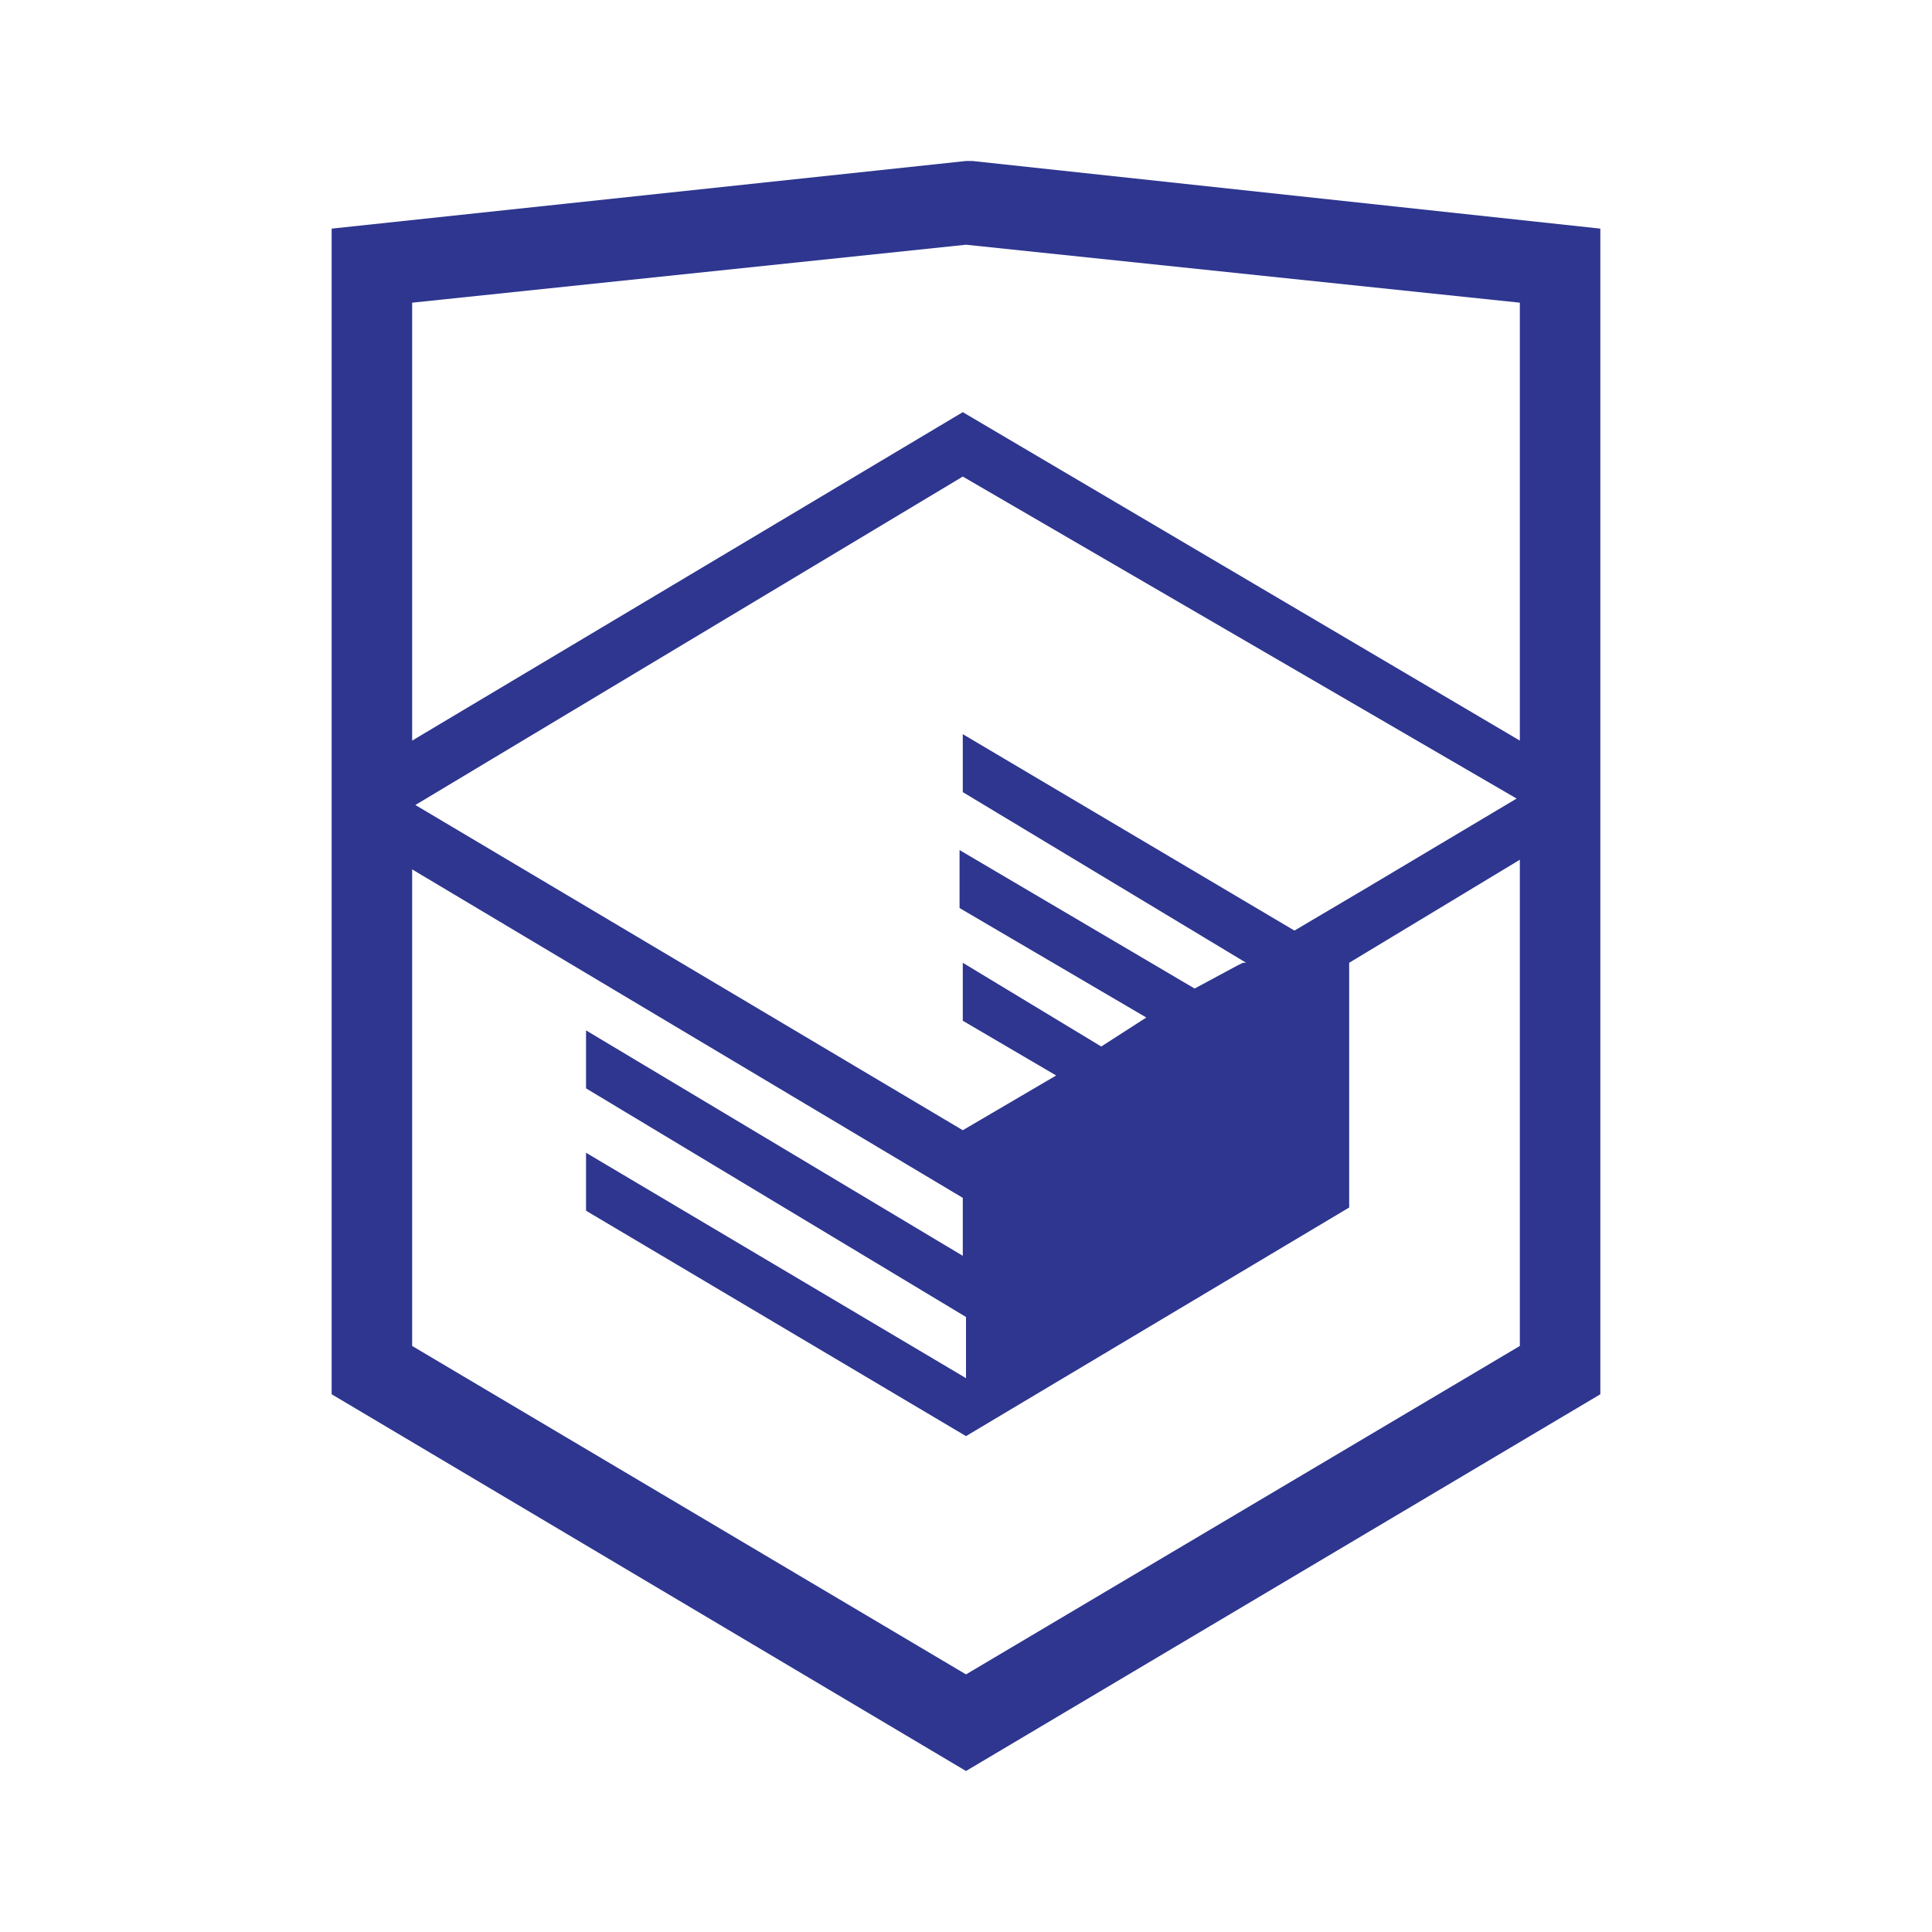
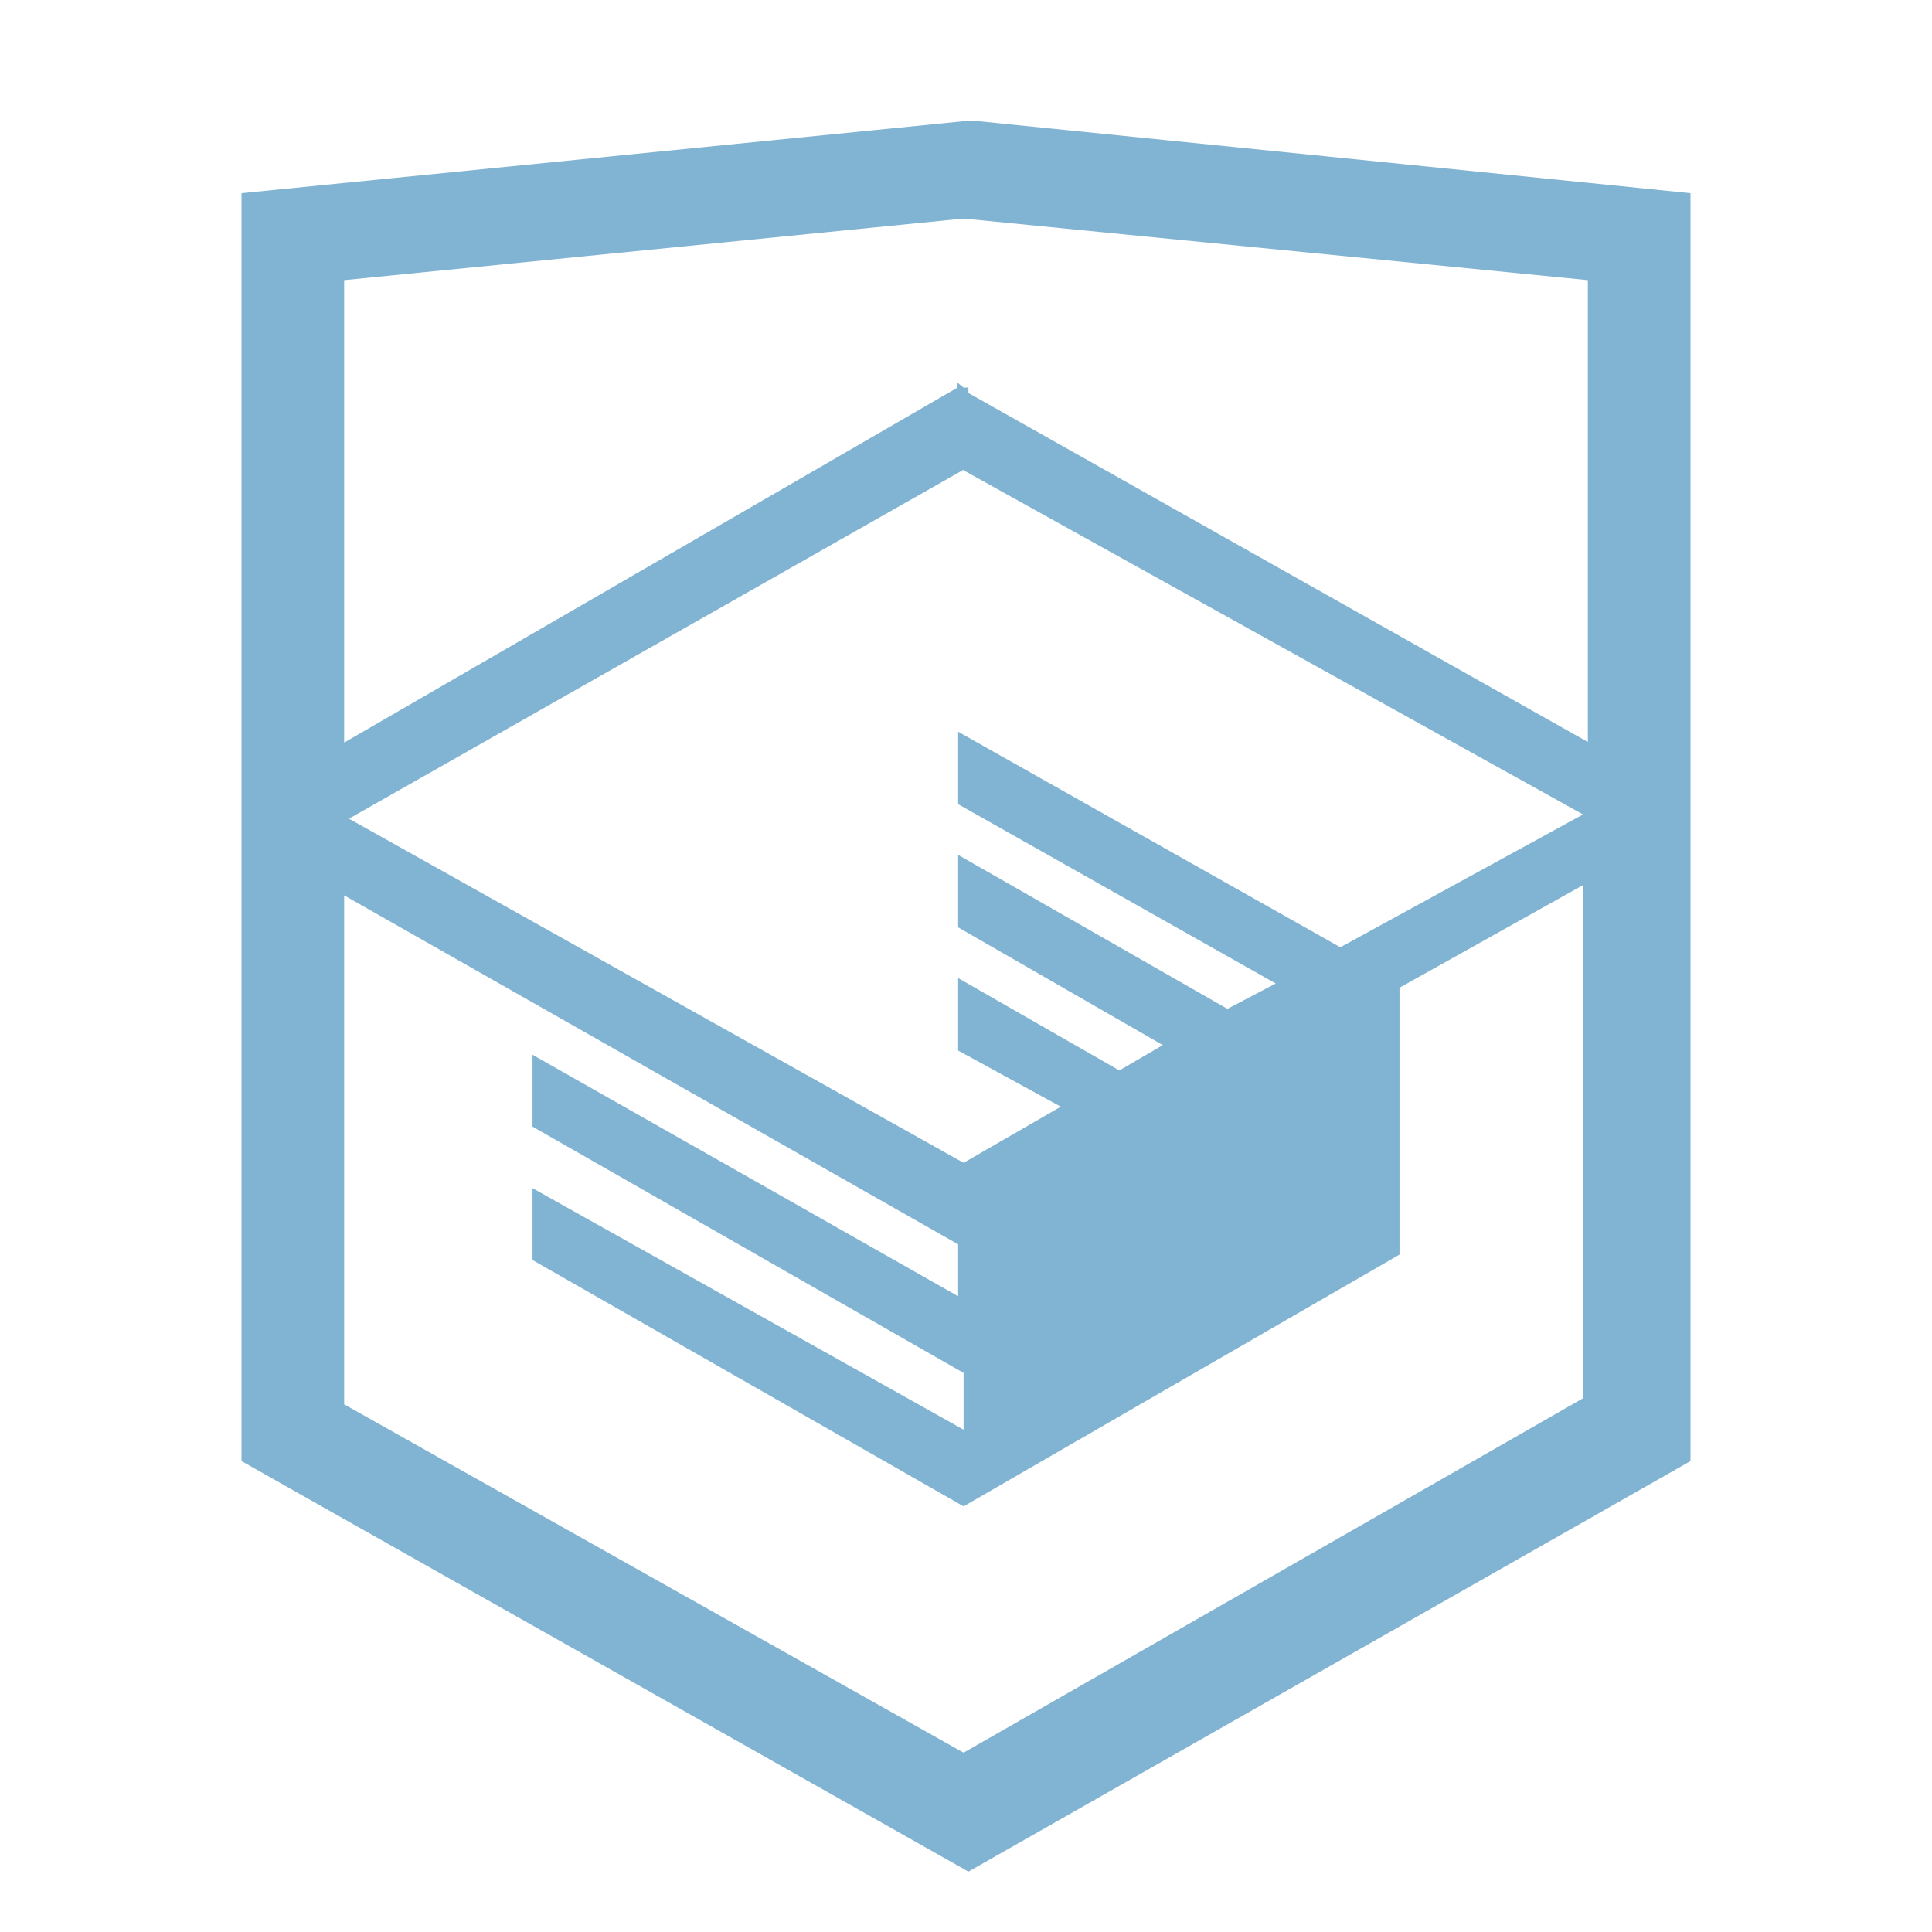
- <svg xmlns="http://www.w3.org/2000/svg" viewBox="0 0 60 60">
-   <path fill="#2E368F" d="M30.2 5h-.2l-19.7 2.1v36.2l19.7 11.7 19.7-11.7v-36.2l-19.5-2.1zm17 36.8l-17.2 10.2-17.2-10.2v-14.8l17.1 10.2v1.8l-11.7-7v1.8l11.8 7.1v1.9l-11.8-7v1.8l11.8 7 11.9-7.1v-7.6l5.3-3.2v15.1zm-.1-17l-4.7 2.8-2.2 1.3-10.3-6.1v1.8l8.8 5.3h-.1l-.2.1-1.3.7-7.3-4.3v1.8l5.8 3.4-1.4.9-4.3-2.6v1.8l2.9 1.7-2.9 1.7-17-10.1 17-10.2 17.2 10zm.1-1.8l-17.3-10.2-17.1 10.2v-13.6l17.2-1.8 17.2 1.8v13.6z" />
+ <svg xmlns="http://www.w3.org/2000/svg" width="32" height="32" viewBox="0 0 32 32" fill="none">
+   <path d="M16.13 2h-.09L4 3.2v21L16.04 31 28 24.2v-21L16.13 2ZM26.3 12.29 16.04 6.51v-.09h-.08l-.1-.08v.08L5.7 12.3V4.64l10.26-1.02L26.3 4.64v7.65Zm-10.34-4.5 10.26 5.7-4.02 2.2-6.33-3.57v1.2l5.26 2.97-.8.42-4.46-2.55v1.2l3.39 1.95-.72.42-2.67-1.53v1.2l1.7.93-1.61.93-10.18-5.7 10.18-5.78ZM5.7 14.83l10.17 5.78v.86l-7.05-4v1.19l7.14 4.08v.94l-7.14-4v1.19l7.14 4.08 7.22-4.17v-4.42l3.04-1.7v8.5l-10.26 5.87L5.7 23.26v-8.42Z" fill="#81B3D2" />
</svg>
